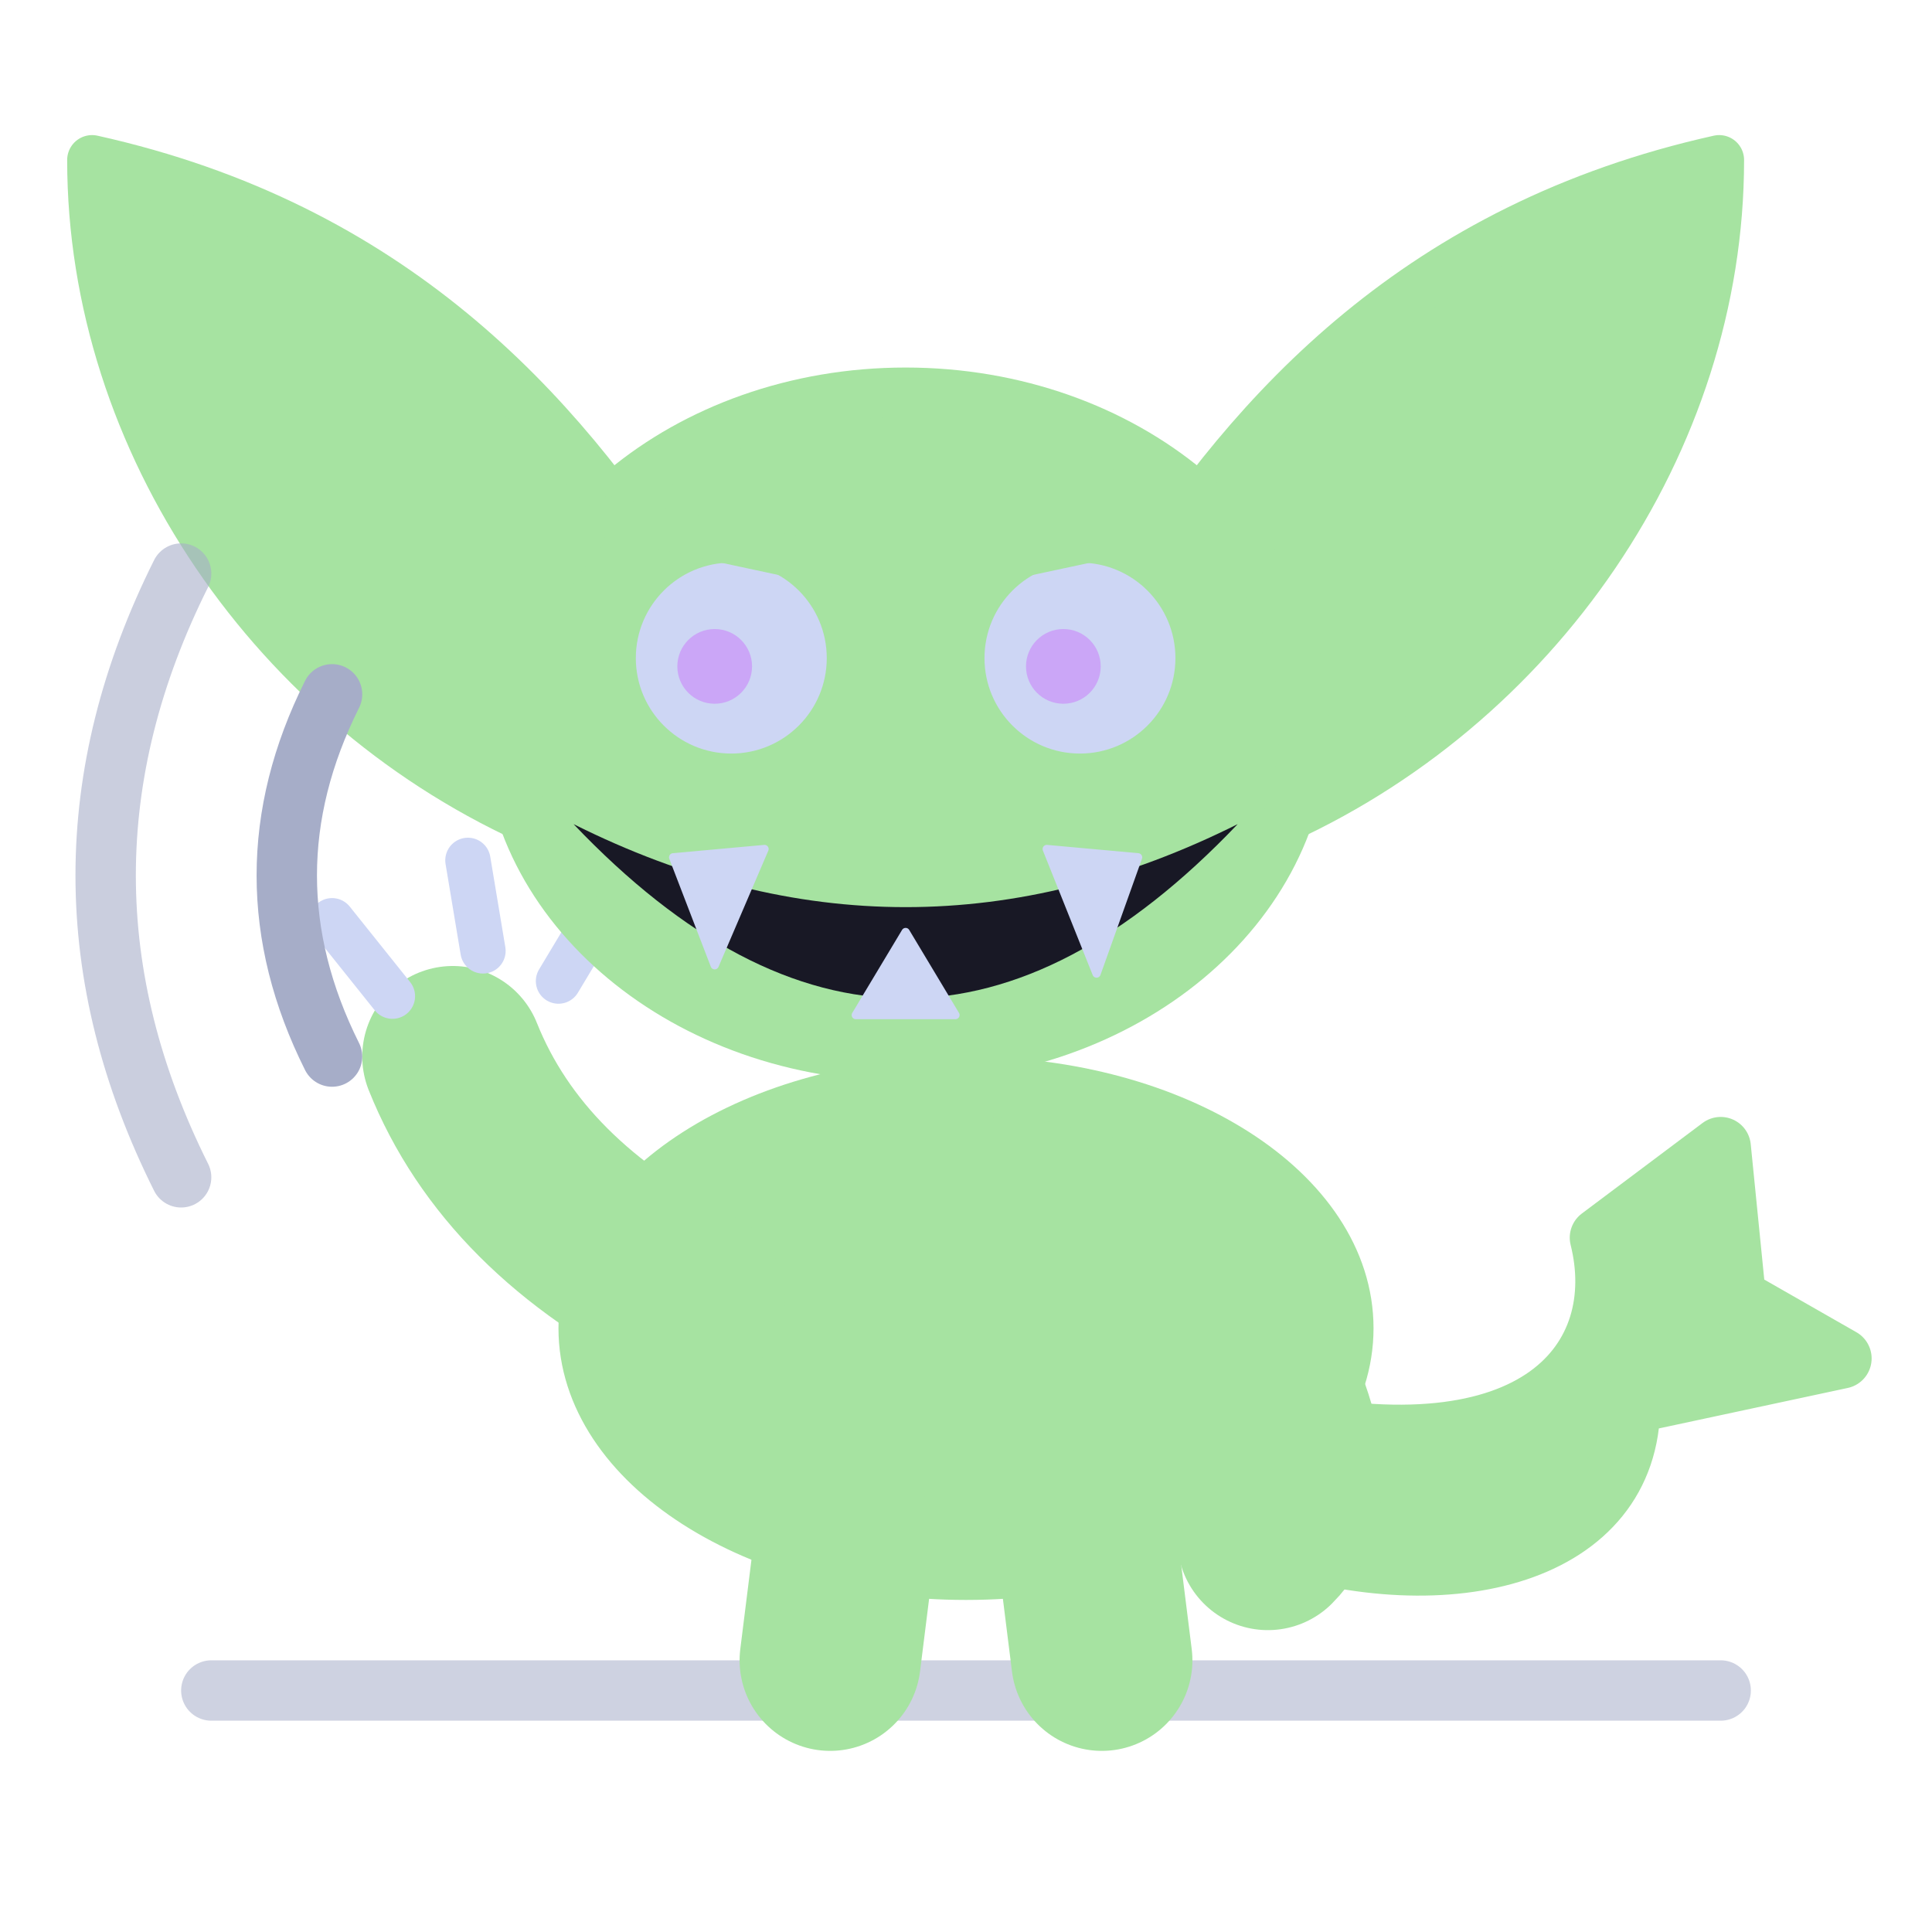
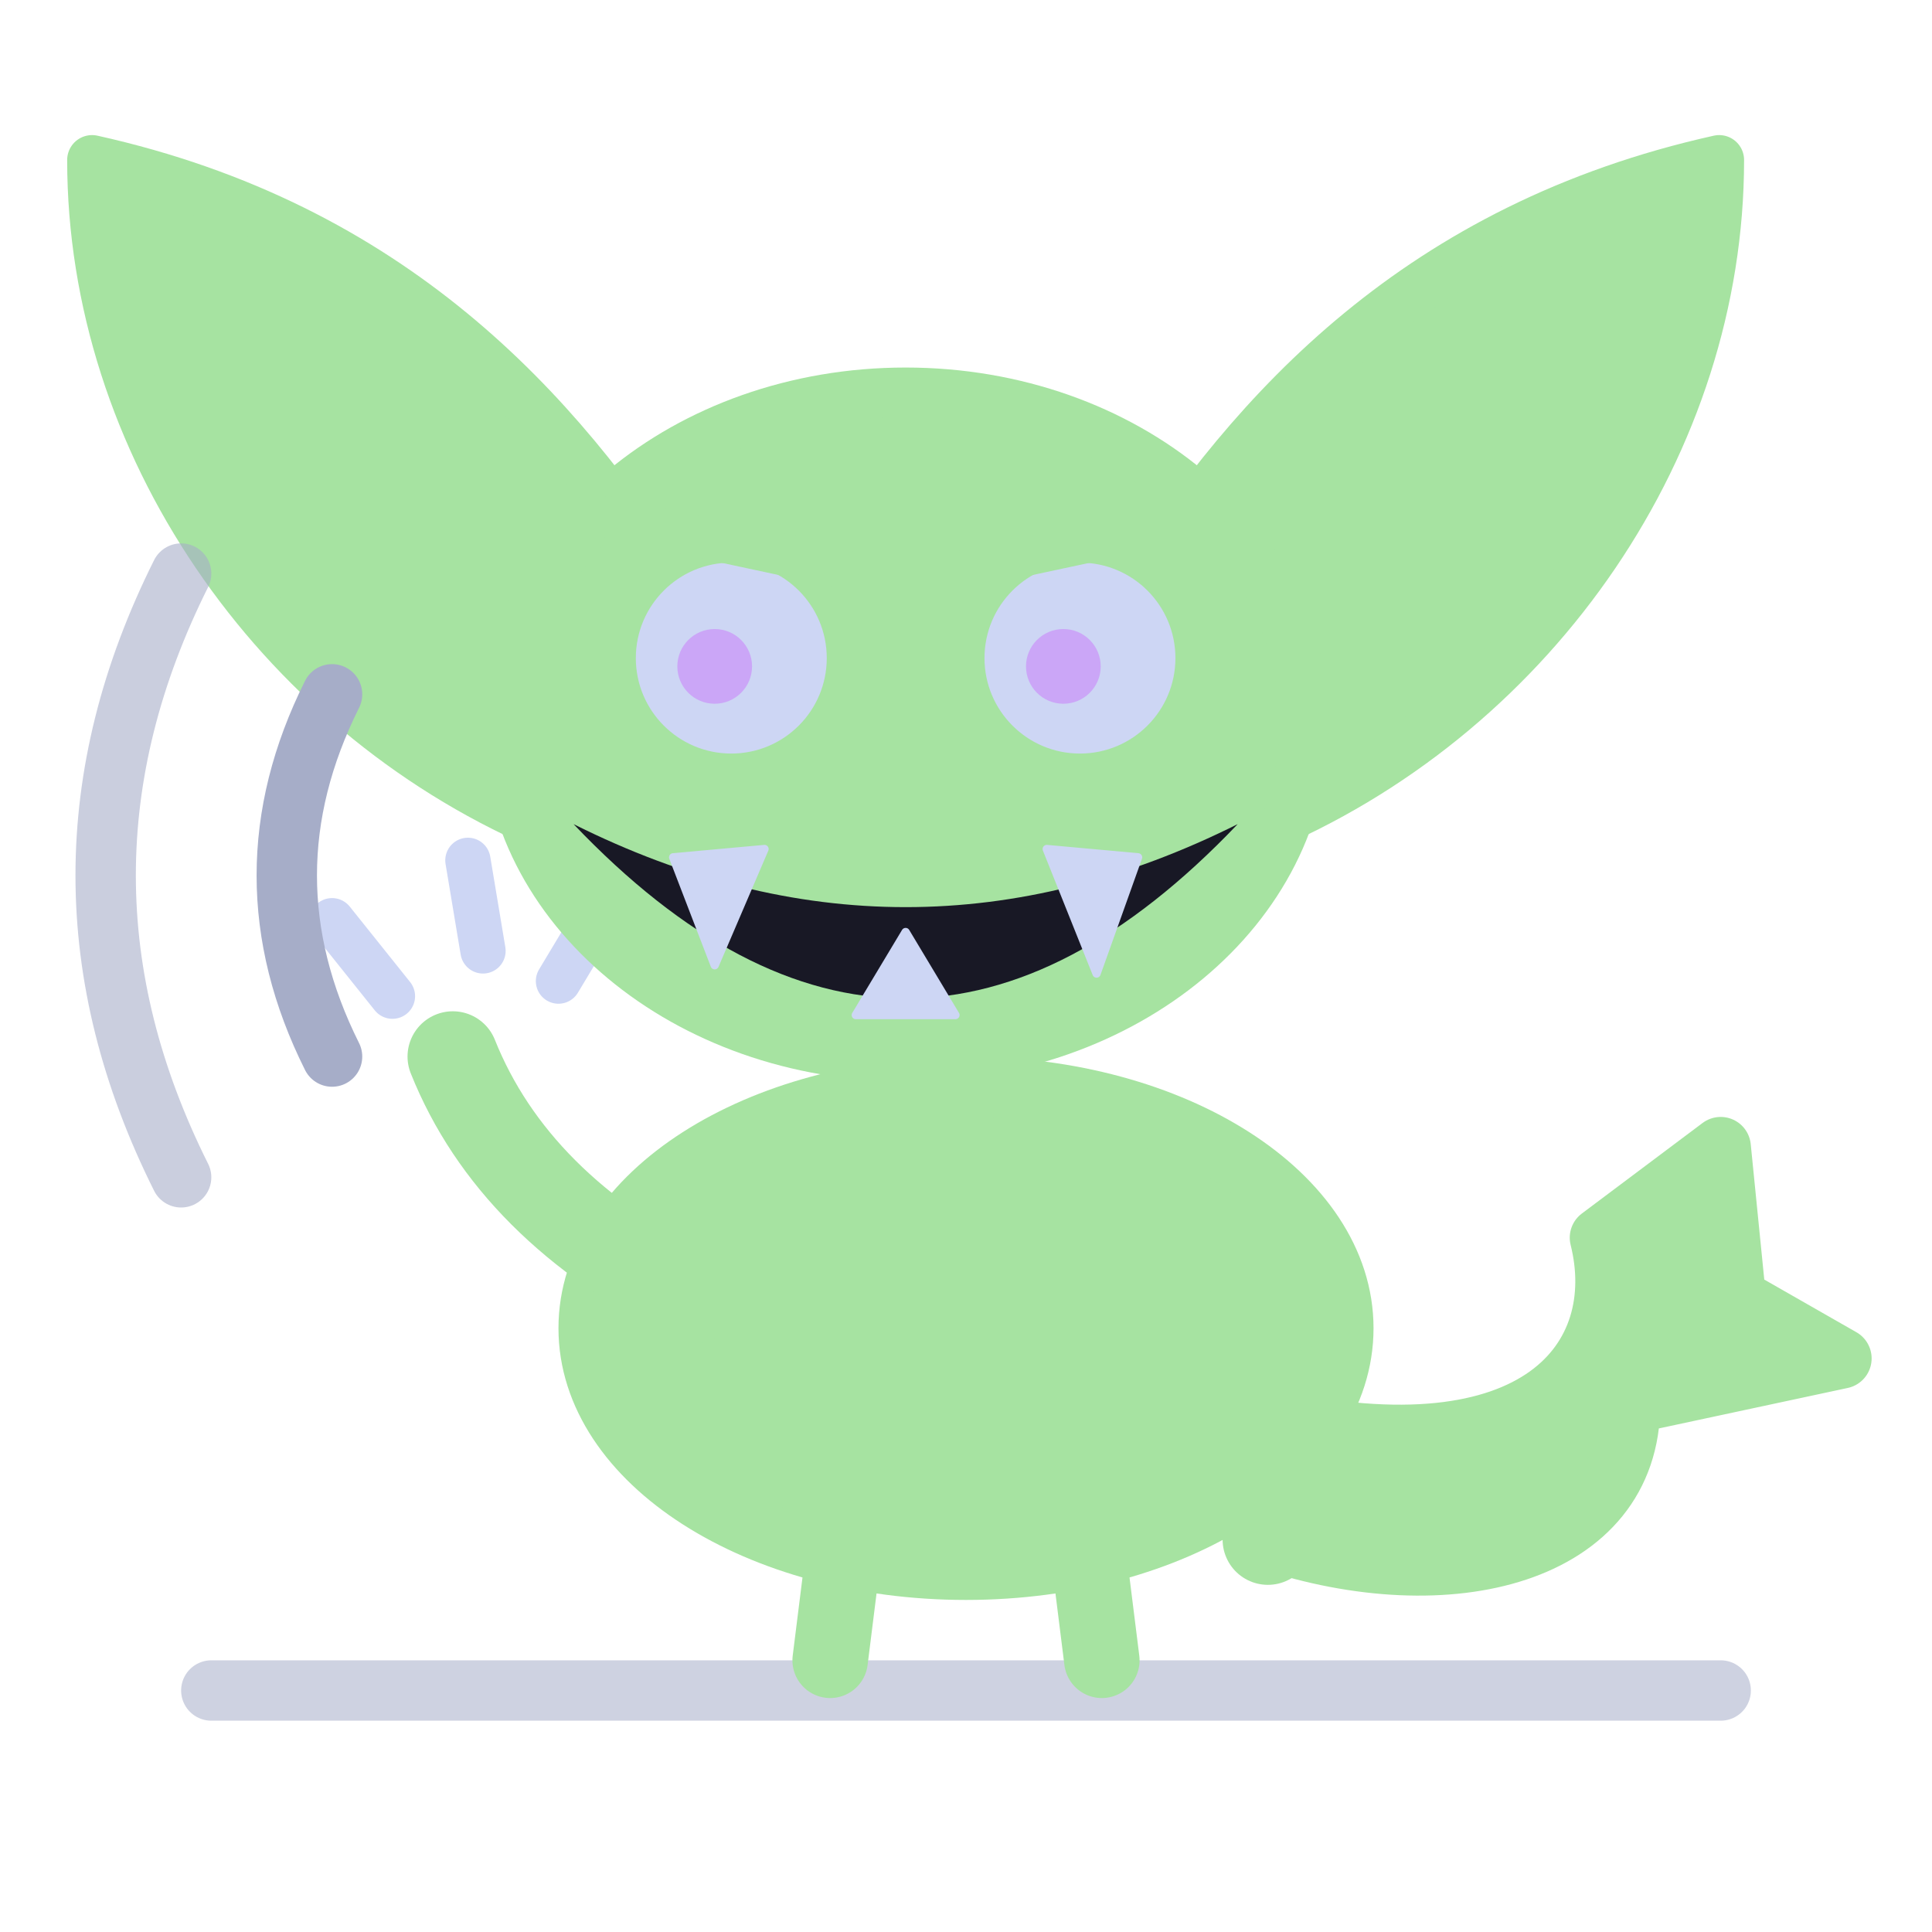
<svg xmlns="http://www.w3.org/2000/svg" viewBox="0 0 128 128" width="128" height="128" role="img" aria-labelledby="t d">
  <style>
    .skin { fill: #a6e3a1; stroke: #a6e3a1; stroke-linejoin: round; stroke-linecap: round; }
    .pale { fill: #cdd6f4; stroke: #cdd6f4; stroke-linejoin: round; stroke-linecap: round; }
    .dark { fill: #181825; }
    .node { fill: #cba6f7; }
-     .limb { fill: none; stroke: #a6e3a1; stroke-width: 12; stroke-linecap: round; }
+     .limb { fill: none; stroke: #a6e3a1; stroke-linecap: round; }
    .sub  { fill: none; stroke: #a6adc8; stroke-width: 4; stroke-linecap: round; }
    @media (prefers-color-scheme: light) {
      .skin { fill: #40a02b; stroke: #40a02b; }
      .pale { fill: #eff1f5; stroke: #eff1f5; }
      .dark { fill: #dce0e8; }
      .node { fill: #8839ef; }
      .limb { stroke: #40a02b; }
      .sub  { stroke: #7c7f93; }
    }
  </style>
  <path class="sub" d="M 14 112 H 114" opacity="0.55" />
  <path class="skin" stroke-width="4" d="M 84 94 C 102 98 108 90 106 82 L 114 76 L 115 86 L 122 90 L 108 93 C 108 103 96 106 84 102 Z" />
  <ellipse class="skin" cx="64" cy="88" rx="25" ry="16" stroke-width="4" />
  <path class="limb" stroke-width="6" d="M 46 86 Q 34 80 30 70 M 82 88 Q 88 98 84 102" />
  <path class="pale" stroke-width="3" style="fill:none" d="M 26 66 l -4 -5 M 32 63 l -1 -6 M 37 65 l 3 -5" />
  <path class="limb" stroke-width="5" d="M 56 102 L 55 110 M 72 102 L 73 110" />
  <g transform="translate(60 48) scale(-0.55 0.55)">
    <path class="skin" stroke-width="6" d="M -28 -16 C -42 -38 -62 -60 -98 -68 C -98 -34 -76 -2 -44 12 Z" />
    <path class="skin" stroke-width="6" d="M 28 -16 C 42 -38 62 -60 98 -68 C 98 -34 76 -2 44 12 Z" />
    <ellipse class="skin" rx="48" ry="40" stroke-width="6" />
    <circle class="pale" cx="-21" cy="-8" r="11" />
    <circle class="pale" cx="21" cy="-8" r="11" />
    <circle class="node" cx="-19" cy="-7" r="4.5" />
    <circle class="node" cx="23" cy="-7" r="4.5" />
    <path class="skin" stroke-width="5" style="fill:none" d="M -36 -25 L -8 -19 M 36 -25 L 8 -19" />
    <path class="dark" d="M -40 12 Q 0 54 40 12 Q 0 32 -40 12 Z" />
    <path class="pale" d="M -28 16 L -17 15 L -23 30 Z" />
    <path class="pale" d="M 17 15 L 28 16 L 23 29 Z" />
    <path class="pale" d="M -6 35 L 6 35 L 0 25 Z" />
  </g>
  <path class="sub" d="M 22 46 Q 16 58 22 70" />
  <path class="sub" d="M 12 38 Q 2 58 12 78" opacity="0.6" />
</svg>
